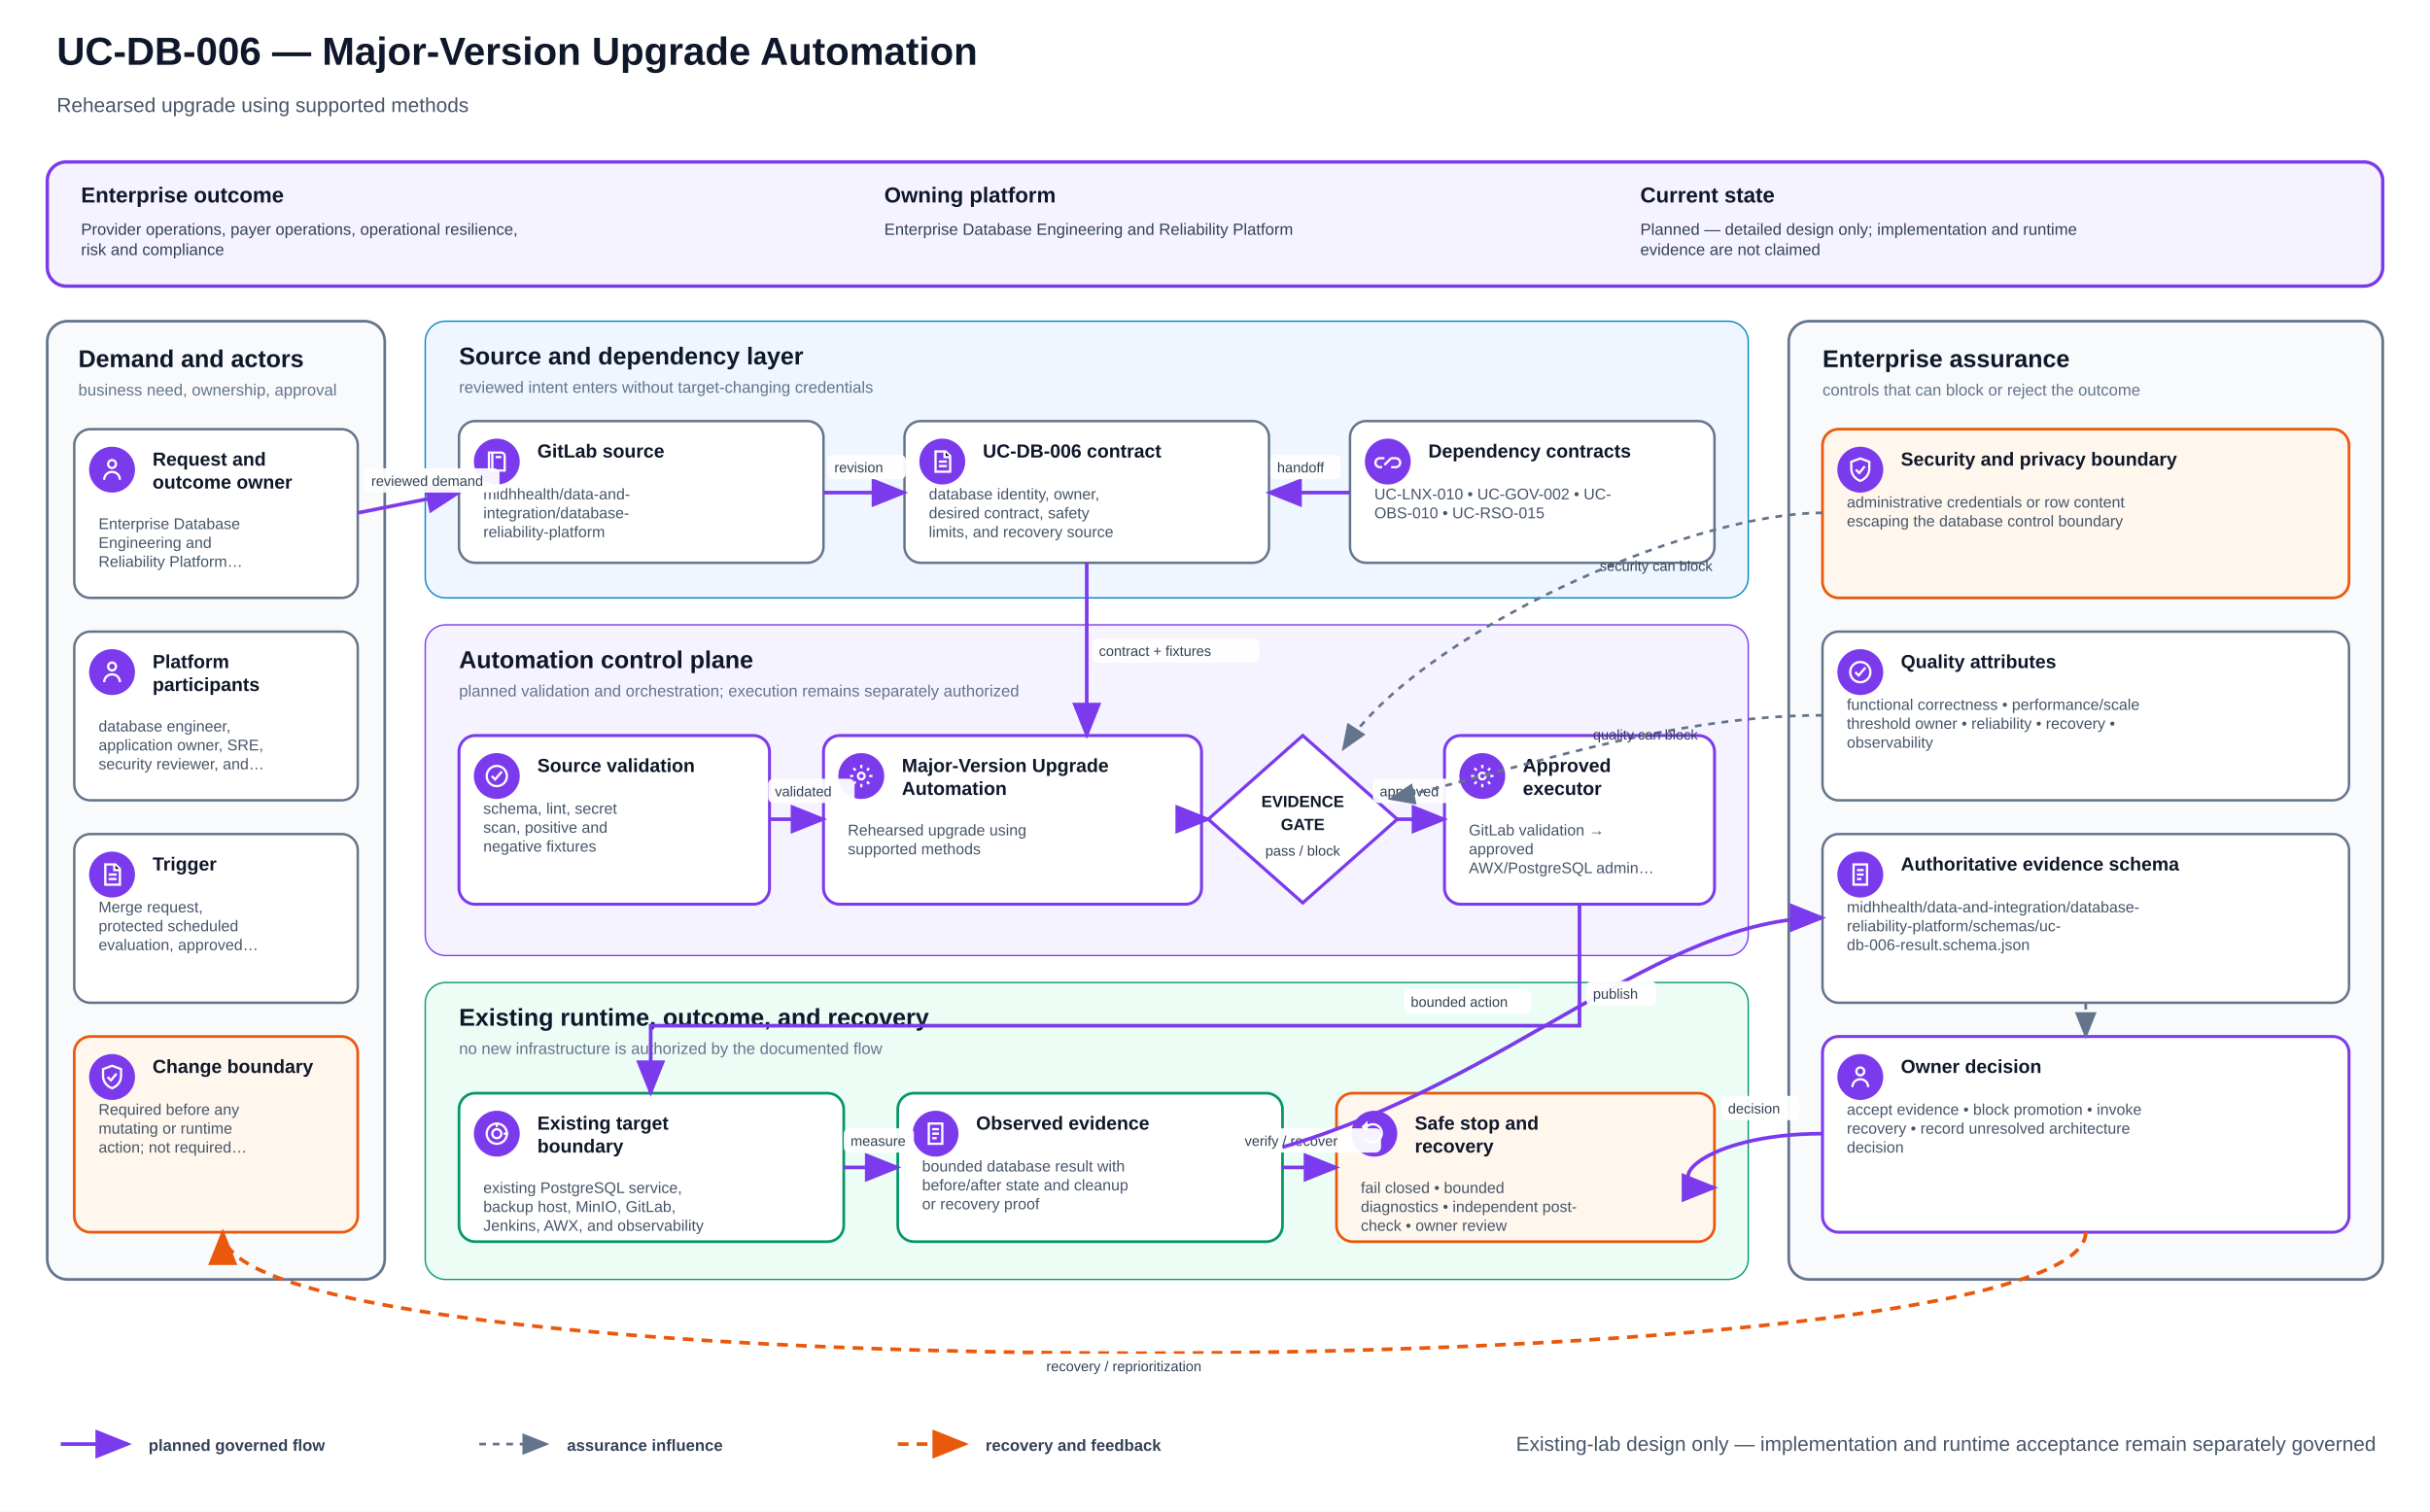
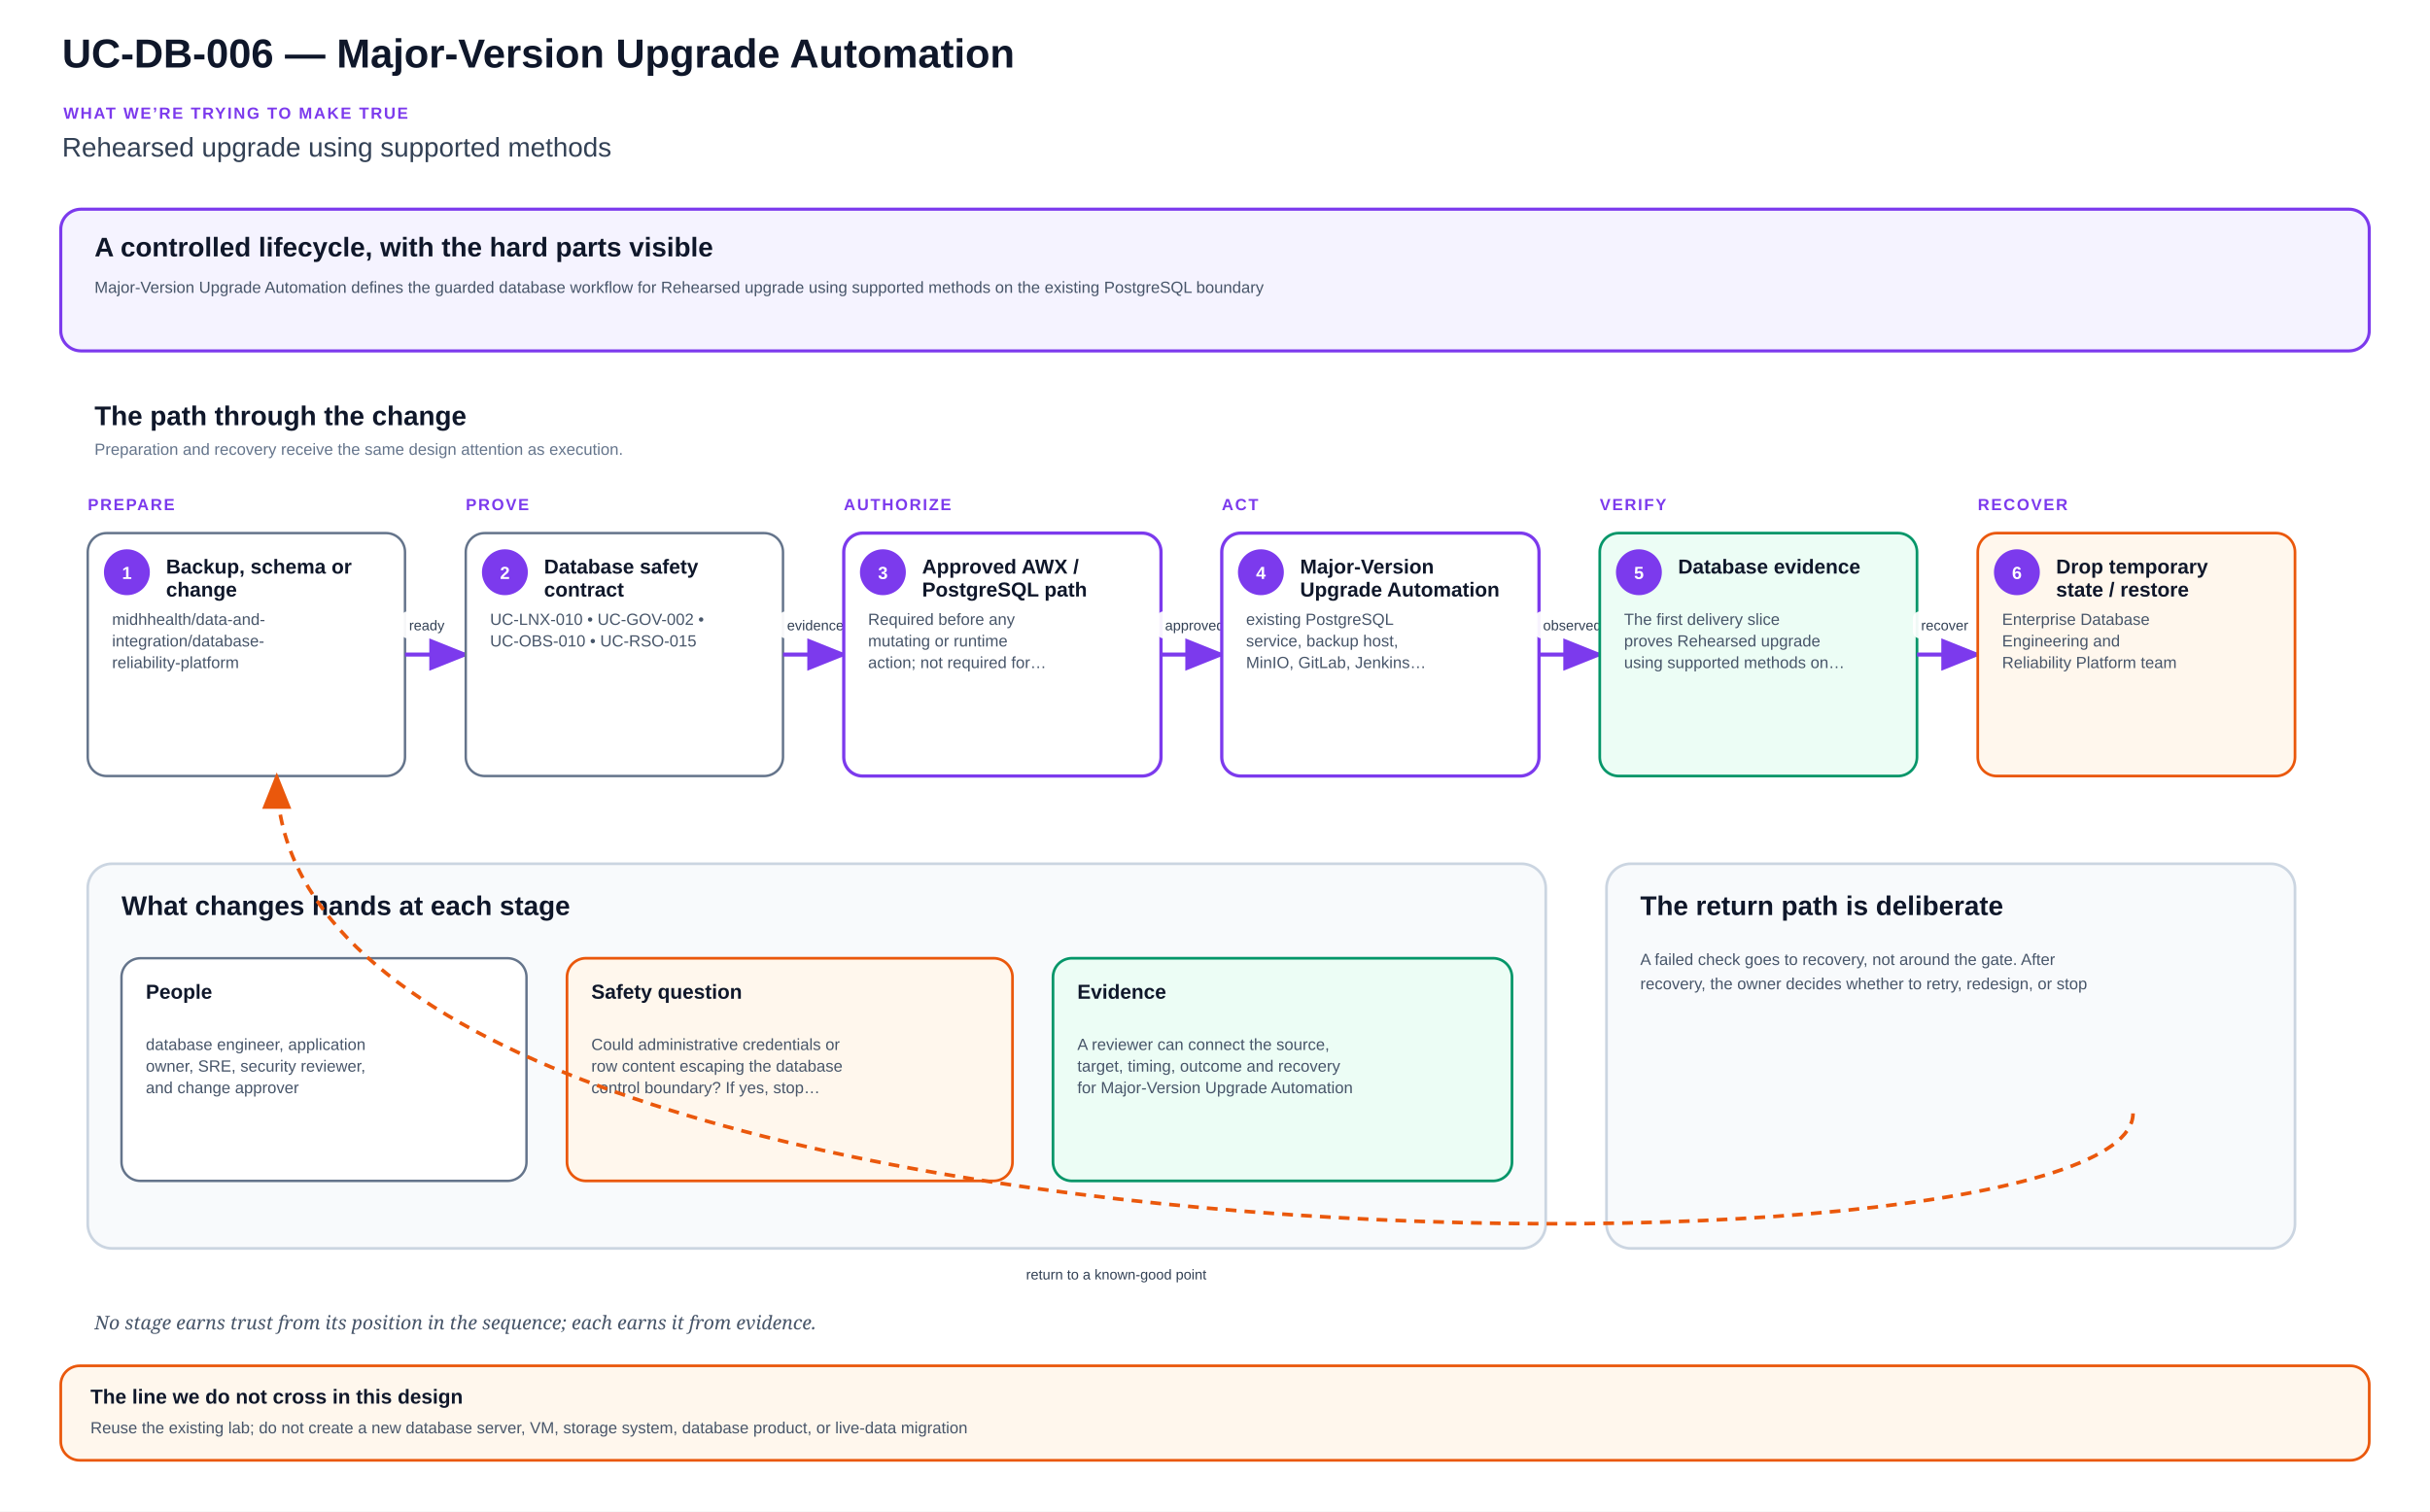
- <svg xmlns="http://www.w3.org/2000/svg" width="1800" height="1120" viewBox="0 0 1800 1120" role="img" aria-labelledby="title desc">
+ <svg xmlns="http://www.w3.org/2000/svg" width="1800" height="1120" viewBox="0 0 1800 1120" role="img" aria-labelledby="title desc" data-use-case="UC-DB-006" data-archetype="lifecycle">
  <defs>
    <style>
- .bg{fill:#fff}.context{fill:#f5f3ff;stroke:#7c3aed;stroke-width:2.5}.rail{fill:#f8fafc;stroke:#64748b;stroke-width:2}.layer{fill:#fff;stroke:#94a3b8;stroke-width:2}.sourceLayer{fill:#eff6ff;stroke:#0284c7}.controlLayer{fill:#f5f3ff;stroke:#7c3aed}.runtimeLayer{fill:#ecfdf5;stroke:#059669}.node{fill:#fff;stroke:#64748b;stroke-width:1.8}.controlNode{fill:#fff;stroke:#7c3aed;stroke-width:2.2}.runtimeNode{fill:#fff;stroke:#059669;stroke-width:2}.riskNode{fill:#fff7ed;stroke:#ea580c;stroke-width:2}.iconBadge{fill:#7c3aed}.mainTitle{font:700 29px Arial,sans-serif;fill:#0f172a}.subtitle{font:15px Arial,sans-serif;fill:#475569}.sectionTitle{font:700 18px Arial,sans-serif;fill:#0f172a}.sectionSub{font:12px Arial,sans-serif;fill:#64748b}.nodeTitle{font:700 14px Arial,sans-serif;fill:#0f172a}.nodeSub{font:11.5px Arial,sans-serif;fill:#475569}.contextTitle{font:700 16px Arial,sans-serif;fill:#0f172a}.contextText{font:12px Arial,sans-serif;fill:#334155}.edge{stroke:#7c3aed;stroke-width:2.7;fill:none;marker-end:url(#arrow)}.dashed{stroke:#ea580c;stroke-dasharray:8 6;marker-end:url(#orangeArrow)}.assuranceEdge{stroke:#64748b;stroke-width:2;stroke-dasharray:5 5;fill:none;marker-end:url(#grayArrow)}.labelBg{fill:#fff;opacity:.94}.edgeLabel{font:10.5px Arial,sans-serif;fill:#334155}.decision{fill:#fff;stroke:#7c3aed;stroke-width:2.4}.decisionText{font:700 12px Arial,sans-serif;fill:#0f172a}.legend{font:700 12px Arial,sans-serif;fill:#334155}
+ .bg{fill:#fff}.panel{fill:#f8fafc;stroke:#cbd5e1;stroke-width:2}.accentPanel{fill:#f5f3ff;stroke:#7c3aed;stroke-width:2.3}.card{fill:#fff;stroke:#64748b;stroke-width:1.8}.accentCard{fill:#fff;stroke:#7c3aed;stroke-width:2.4}.goodCard{fill:#ecfdf5;stroke:#059669;stroke-width:2}.warnCard{fill:#fff7ed;stroke:#ea580c;stroke-width:2}.darkCard{fill:#0f172a;stroke:#0f172a;stroke-width:2}.mainTitle{font:700 30px Arial,sans-serif;fill:#0f172a}.kicker{font:700 12px Arial,sans-serif;fill:#7c3aed;letter-spacing:1.2px}.quote{font:20px Arial,sans-serif;fill:#334155}.section{font:700 20px Arial,sans-serif;fill:#0f172a}.sectionSub{font:12px Arial,sans-serif;fill:#64748b}.cardTitle{font:700 15px Arial,sans-serif;fill:#0f172a}.body{font:12px Arial,sans-serif;fill:#475569}.inverseTitle{font:700 15px Arial,sans-serif;fill:#fff}.inverseBody{font:12px Arial,sans-serif;fill:#e2e8f0}.badge{fill:#7c3aed}.badgeText{font:700 13px Arial,sans-serif;fill:#fff}.arrow{stroke:#7c3aed;stroke-width:3;fill:none;marker-end:url(#arrow)}.thinArrow{stroke:#64748b;stroke-width:2;fill:none;marker-end:url(#grayArrow)}.feedback{stroke:#ea580c;stroke-width:2.7;stroke-dasharray:8 6;fill:none;marker-end:url(#orangeArrow)}.label{fill:#fff;opacity:.94}.edgeText{font:10.5px Arial,sans-serif;fill:#334155}.lane{fill:none;stroke:#94a3b8;stroke-width:1.8;stroke-dasharray:7 6}.decision{fill:#fff;stroke:#7c3aed;stroke-width:2.5}.small{font:11px Arial,sans-serif;fill:#64748b}.note{font:italic 14px Georgia,serif;fill:#475569}.hub{fill:#7c3aed;stroke:#7c3aed;stroke-width:2}.hubTitle{font:700 18px Arial,sans-serif;fill:#fff}.hubBody{font:12px Arial,sans-serif;fill:#fff}.zone{fill:#f5f3ff;stroke:#7c3aed;stroke-width:2}.nodeCircle{fill:#fff;stroke:#7c3aed;stroke-width:2.3}.nodeTitle{font:700 13px Arial,sans-serif;fill:#0f172a}.nodeBody{font:11px Arial,sans-serif;fill:#475569}
</style>
    <marker id="arrow" markerWidth="11" markerHeight="11" refX="9" refY="4" orient="auto">
-       <path d="M0,0 L0,8 L10,4 z" fill="#7c3aed" />
+       <path d="M0 0L0 8L10 4z" fill="#7c3aed" />
+     </marker>
+     <marker id="grayArrow" markerWidth="11" markerHeight="11" refX="9" refY="4" orient="auto">
+       <path d="M0 0L0 8L10 4z" fill="#64748b" />
    </marker>
    <marker id="orangeArrow" markerWidth="11" markerHeight="11" refX="9" refY="4" orient="auto">
-       <path d="M0,0 L0,8 L10,4 z" fill="#ea580c" />
+       <path d="M0 0L0 8L10 4z" fill="#ea580c" />
    </marker>
-     <marker id="grayArrow" markerWidth="11" markerHeight="11" refX="9" refY="4" orient="auto">
-       <path d="M0,0 L0,8 L10,4 z" fill="#64748b" />
-     </marker>
-     <symbol id="icon-person" viewBox="0 0 24 24">
-       <circle cx="12" cy="7" r="3.5" fill="none" stroke="#fff" stroke-width="2" />
-       <path d="M5 21c0-4 3-7 7-7s7 3 7 7" fill="none" stroke="#fff" stroke-width="2" />
-     </symbol>
-     <symbol id="icon-repo" viewBox="0 0 24 24">
-       <path d="M5 4h11a3 3 0 013 3v13H7a2 2 0 01-2-2V4z" fill="none" stroke="#fff" stroke-width="2" />
-       <path d="M8 4v16M11 8h5" stroke="#fff" stroke-width="2" />
-     </symbol>
-     <symbol id="icon-contract" viewBox="0 0 24 24">
-       <path d="M6 3h9l4 4v14H6z" fill="none" stroke="#fff" stroke-width="2" />
-       <path d="M14 3v5h5M9 12h7M9 16h7" stroke="#fff" stroke-width="2" />
-     </symbol>
-     <symbol id="icon-link" viewBox="0 0 24 24">
-       <path d="M9 15l6-6M7 17H5a4 4 0 010-8h4M15 9h4a4 4 0 010 8h-4" fill="none" stroke="#fff" stroke-width="2" />
-     </symbol>
-     <symbol id="icon-check" viewBox="0 0 24 24">
-       <circle cx="12" cy="12" r="9" fill="none" stroke="#fff" stroke-width="2" />
-       <path d="M7.5 12l3 3 6-7" fill="none" stroke="#fff" stroke-width="2" />
-     </symbol>
-     <symbol id="icon-gear" viewBox="0 0 24 24">
-       <circle cx="12" cy="12" r="3" fill="none" stroke="#fff" stroke-width="2" />
-       <path d="M12 2v3M12 19v3M2 12h3M19 12h3M5 5l2 2M17 17l2 2M19 5l-2 2M7 17l-2 2" stroke="#fff" stroke-width="2" />
-     </symbol>
-     <symbol id="icon-target" viewBox="0 0 24 24">
-       <circle cx="12" cy="12" r="9" fill="none" stroke="#fff" stroke-width="2" />
-       <circle cx="12" cy="12" r="4" fill="none" stroke="#fff" stroke-width="2" />
-       <path d="M12 2v4M22 12h-4" stroke="#fff" stroke-width="2" />
-     </symbol>
-     <symbol id="icon-evidence" viewBox="0 0 24 24">
-       <path d="M6 3h12v18H6z" fill="none" stroke="#fff" stroke-width="2" />
-       <path d="M9 8h6M9 12h6M9 16h4" stroke="#fff" stroke-width="2" />
-     </symbol>
-     <symbol id="icon-shield" viewBox="0 0 24 24">
-       <path d="M12 2l8 3v6c0 5-3 9-8 11-5-2-8-6-8-11V5z" fill="none" stroke="#fff" stroke-width="2" />
-       <path d="M8 12l3 3 5-6" fill="none" stroke="#fff" stroke-width="2" />
-     </symbol>
-     <symbol id="icon-recovery" viewBox="0 0 24 24">
-       <path d="M5 8V3l-3 3 3 3M5 6a8 8 0 11-1 10" fill="none" stroke="#fff" stroke-width="2" />
-     </symbol>
  </defs>
  <rect class="bg" width="1800" height="1120" />
-   <text class="mainTitle" x="42" y="48">
-     <tspan x="42" dy="0">UC-DB-006 — Major-Version Upgrade Automation</tspan>
+   <text class="mainTitle" x="46" y="50">
+     <tspan x="46" dy="0">UC-DB-006 — Major-Version Upgrade Automation</tspan>
  </text>
-   <text class="subtitle" x="42" y="83" text-anchor="start">
-     <tspan x="42" dy="0">Rehearsed upgrade using supported methods</tspan>
+   <text class="kicker" x="47" y="88">WHAT WE’RE TRYING TO MAKE TRUE</text>
+   <text class="quote" x="46" y="116" text-anchor="start">
+     <tspan x="46" dy="0">Rehearsed upgrade using supported methods</tspan>
  </text>
-   <rect class="context" x="35" y="120" width="1730" height="92" rx="14" />
-   <text class="contextTitle" x="60" y="150">Enterprise outcome</text>
-   <text class="contextText" x="60" y="174" text-anchor="start">
-     <tspan x="60" dy="0">Provider operations, payer operations, operational resilience,</tspan>
-     <tspan x="60" dy="15">risk and compliance</tspan>
+   <rect class="accentPanel" x="45" y="155" width="1710" height="105" rx="15" />
+   <text class="section" x="70" y="190">A controlled lifecycle, with the hard parts visible</text>
+   <text class="body" x="70" y="217" text-anchor="start">
+     <tspan x="70" dy="0">Major-Version Upgrade Automation defines the guarded database workflow for Rehearsed upgrade using supported methods on the existing PostgreSQL boundary</tspan>
  </text>
-   <text class="contextTitle" x="655" y="150">Owning platform</text>
-   <text class="contextText" x="655" y="174" text-anchor="start">
-     <tspan x="655" dy="0">Enterprise Database Engineering and Reliability Platform</tspan>
+   <text class="section" x="70" y="315">The path through the change</text>
+   <text class="sectionSub" x="70" y="337">Preparation and recovery receive the same design attention as execution.</text>
+   <text class="kicker" x="65" y="378">PREPARE</text>
+   <rect class="card" x="65" y="395" width="235" height="180" rx="14" />
+   <circle class="badge" cx="94" cy="424" r="17" />
+   <text class="badgeText" x="94" y="429" text-anchor="middle">1</text>
+   <text class="cardTitle" x="123" y="425" text-anchor="start">
+     <tspan x="123" dy="0">Backup, schema or</tspan>
+     <tspan x="123" dy="17">change</tspan>
  </text>
-   <text class="contextTitle" x="1215" y="150">Current state</text>
-   <text class="contextText" x="1215" y="174" text-anchor="start">
-     <tspan x="1215" dy="0">Planned — detailed design only; implementation and runtime</tspan>
-     <tspan x="1215" dy="15">evidence are not claimed</tspan>
+   <text class="body" x="83" y="463" text-anchor="start">
+     <tspan x="83" dy="0">midhhealth/data-and-</tspan>
+     <tspan x="83" dy="16">integration/database-</tspan>
+     <tspan x="83" dy="16">reliability-platform</tspan>
  </text>
-   <rect class="rail" x="35" y="238" width="250" height="710" rx="15" />
-   <text class="sectionTitle" x="58" y="272">Demand and actors</text>
-   <text class="sectionSub" x="58" y="293">business need, ownership, approval</text>
-   <rect class="node" x="55" y="318" width="210" height="125" rx="12" />
-   <circle class="iconBadge" cx="83" cy="348" r="17" />
-   <use href="#icon-person" x="73" y="338" width="20" height="20" />
-   <text class="nodeTitle" x="113" y="345">
-     <tspan x="113" dy="0">Request and</tspan>
-     <tspan x="113" dy="17">outcome owner</tspan>
+   <path class="arrow" d="M300 485 L345 485" />
+   <rect class="label" x="297" y="453" width="52" height="20" rx="5" />
+   <text class="edgeText" x="303" y="467">ready</text>
+   <text class="kicker" x="345" y="378">PROVE</text>
+   <rect class="card" x="345" y="395" width="235" height="180" rx="14" />
+   <circle class="badge" cx="374" cy="424" r="17" />
+   <text class="badgeText" x="374" y="429" text-anchor="middle">2</text>
+   <text class="cardTitle" x="403" y="425" text-anchor="start">
+     <tspan x="403" dy="0">Database safety</tspan>
+     <tspan x="403" dy="17">contract</tspan>
  </text>
-   <text class="nodeSub" x="73" y="392" text-anchor="start">
-     <tspan x="73" dy="0">Enterprise Database</tspan>
-     <tspan x="73" dy="14">Engineering and</tspan>
-     <tspan x="73" dy="14">Reliability Platform…</tspan>
+   <text class="body" x="363" y="463" text-anchor="start">
+     <tspan x="363" dy="0">UC-LNX-010 • UC-GOV-002 •</tspan>
+     <tspan x="363" dy="16">UC-OBS-010 • UC-RSO-015</tspan>
  </text>
-   <rect class="node" x="55" y="468" width="210" height="125" rx="12" />
-   <circle class="iconBadge" cx="83" cy="498" r="17" />
-   <use href="#icon-person" x="73" y="488" width="20" height="20" />
-   <text class="nodeTitle" x="113" y="495">
-     <tspan x="113" dy="0">Platform</tspan>
-     <tspan x="113" dy="17">participants</tspan>
+   <path class="arrow" d="M580 485 L625 485" />
+   <rect class="label" x="577" y="453" width="60" height="20" rx="5" />
+   <text class="edgeText" x="583" y="467">evidence</text>
+   <text class="kicker" x="625" y="378">AUTHORIZE</text>
+   <rect class="accentCard" x="625" y="395" width="235" height="180" rx="14" />
+   <circle class="badge" cx="654" cy="424" r="17" />
+   <text class="badgeText" x="654" y="429" text-anchor="middle">3</text>
+   <text class="cardTitle" x="683" y="425" text-anchor="start">
+     <tspan x="683" dy="0">Approved AWX /</tspan>
+     <tspan x="683" dy="17">PostgreSQL path</tspan>
  </text>
-   <text class="nodeSub" x="73" y="542" text-anchor="start">
-     <tspan x="73" dy="0">database engineer,</tspan>
-     <tspan x="73" dy="14">application owner, SRE,</tspan>
-     <tspan x="73" dy="14">security reviewer, and…</tspan>
+   <text class="body" x="643" y="463" text-anchor="start">
+     <tspan x="643" dy="0">Required before any</tspan>
+     <tspan x="643" dy="16">mutating or runtime</tspan>
+     <tspan x="643" dy="16">action; not required for…</tspan>
  </text>
-   <rect class="node" x="55" y="618" width="210" height="125" rx="12" />
-   <circle class="iconBadge" cx="83" cy="648" r="17" />
-   <use href="#icon-contract" x="73" y="638" width="20" height="20" />
-   <text class="nodeTitle" x="113" y="645">
-     <tspan x="113" dy="0">Trigger</tspan>
+   <path class="arrow" d="M860 485 L905 485" />
+   <rect class="label" x="857" y="453" width="60" height="20" rx="5" />
+   <text class="edgeText" x="863" y="467">approved</text>
+   <text class="kicker" x="905" y="378">ACT</text>
+   <rect class="accentCard" x="905" y="395" width="235" height="180" rx="14" />
+   <circle class="badge" cx="934" cy="424" r="17" />
+   <text class="badgeText" x="934" y="429" text-anchor="middle">4</text>
+   <text class="cardTitle" x="963" y="425" text-anchor="start">
+     <tspan x="963" dy="0">Major-Version</tspan>
+     <tspan x="963" dy="17">Upgrade Automation</tspan>
  </text>
-   <text class="nodeSub" x="73" y="676" text-anchor="start">
-     <tspan x="73" dy="0">Merge request,</tspan>
-     <tspan x="73" dy="14">protected scheduled</tspan>
-     <tspan x="73" dy="14">evaluation, approved…</tspan>
+   <text class="body" x="923" y="463" text-anchor="start">
+     <tspan x="923" dy="0">existing PostgreSQL</tspan>
+     <tspan x="923" dy="16">service, backup host,</tspan>
+     <tspan x="923" dy="16">MinIO, GitLab, Jenkins…</tspan>
  </text>
-   <rect class="riskNode" x="55" y="768" width="210" height="145" rx="12" />
-   <circle class="iconBadge" cx="83" cy="798" r="17" />
-   <use href="#icon-shield" x="73" y="788" width="20" height="20" />
-   <text class="nodeTitle" x="113" y="795">
-     <tspan x="113" dy="0">Change boundary</tspan>
+   <path class="arrow" d="M1140 485 L1185 485" />
+   <rect class="label" x="1137" y="453" width="60" height="20" rx="5" />
+   <text class="edgeText" x="1143" y="467">observed</text>
+   <text class="kicker" x="1185" y="378">VERIFY</text>
+   <rect class="goodCard" x="1185" y="395" width="235" height="180" rx="14" />
+   <circle class="badge" cx="1214" cy="424" r="17" />
+   <text class="badgeText" x="1214" y="429" text-anchor="middle">5</text>
+   <text class="cardTitle" x="1243" y="425" text-anchor="start">
+     <tspan x="1243" dy="0">Database evidence</tspan>
  </text>
-   <text class="nodeSub" x="73" y="826" text-anchor="start">
-     <tspan x="73" dy="0">Required before any</tspan>
-     <tspan x="73" dy="14">mutating or runtime</tspan>
-     <tspan x="73" dy="14">action; not required…</tspan>
+   <text class="body" x="1203" y="463" text-anchor="start">
+     <tspan x="1203" dy="0">The first delivery slice</tspan>
+     <tspan x="1203" dy="16">proves Rehearsed upgrade</tspan>
+     <tspan x="1203" dy="16">using supported methods on…</tspan>
  </text>
-   <rect class="sourceLayer" x="315" y="238" width="980" height="205" rx="15" />
-   <text class="sectionTitle" x="340" y="270">Source and dependency layer</text>
-   <text class="sectionSub" x="340" y="291">reviewed intent enters without target-changing credentials</text>
-   <rect class="node" x="340" y="312" width="270" height="105" rx="12" />
-   <circle class="iconBadge" cx="368" cy="342" r="17" />
-   <use href="#icon-repo" x="358" y="332" width="20" height="20" />
-   <text class="nodeTitle" x="398" y="339">
-     <tspan x="398" dy="0">GitLab source</tspan>
+   <path class="arrow" d="M1420 485 L1465 485" />
+   <rect class="label" x="1417" y="453" width="54" height="20" rx="5" />
+   <text class="edgeText" x="1423" y="467">recover</text>
+   <text class="kicker" x="1465" y="378">RECOVER</text>
+   <rect class="warnCard" x="1465" y="395" width="235" height="180" rx="14" />
+   <circle class="badge" cx="1494" cy="424" r="17" />
+   <text class="badgeText" x="1494" y="429" text-anchor="middle">6</text>
+   <text class="cardTitle" x="1523" y="425" text-anchor="start">
+     <tspan x="1523" dy="0">Drop temporary</tspan>
+     <tspan x="1523" dy="17">state / restore</tspan>
  </text>
-   <text class="nodeSub" x="358" y="370" text-anchor="start">
-     <tspan x="358" dy="0">midhhealth/data-and-</tspan>
-     <tspan x="358" dy="14">integration/database-</tspan>
-     <tspan x="358" dy="14">reliability-platform</tspan>
+   <text class="body" x="1483" y="463" text-anchor="start">
+     <tspan x="1483" dy="0">Enterprise Database</tspan>
+     <tspan x="1483" dy="16">Engineering and</tspan>
+     <tspan x="1483" dy="16">Reliability Platform team</tspan>
  </text>
-   <rect class="node" x="670" y="312" width="270" height="105" rx="12" />
-   <circle class="iconBadge" cx="698" cy="342" r="17" />
-   <use href="#icon-contract" x="688" y="332" width="20" height="20" />
-   <text class="nodeTitle" x="728" y="339">
-     <tspan x="728" dy="0">UC-DB-006 contract</tspan>
+   <rect class="panel" x="65" y="640" width="1080" height="285" rx="18" />
+   <text class="section" x="90" y="678">What changes hands at each stage</text>
+   <rect class="card" x="90" y="710" width="300" height="165" rx="14" />
+   <text class="cardTitle" x="108" y="740" text-anchor="start">
+     <tspan x="108" dy="0">People</tspan>
  </text>
-   <text class="nodeSub" x="688" y="370" text-anchor="start">
-     <tspan x="688" dy="0">database identity, owner,</tspan>
-     <tspan x="688" dy="14">desired contract, safety</tspan>
-     <tspan x="688" dy="14">limits, and recovery source</tspan>
+   <text class="body" x="108" y="778" text-anchor="start">
+     <tspan x="108" dy="0">database engineer, application</tspan>
+     <tspan x="108" dy="16">owner, SRE, security reviewer,</tspan>
+     <tspan x="108" dy="16">and change approver</tspan>
  </text>
-   <rect class="node" x="1000" y="312" width="270" height="105" rx="12" />
-   <circle class="iconBadge" cx="1028" cy="342" r="17" />
-   <use href="#icon-link" x="1018" y="332" width="20" height="20" />
-   <text class="nodeTitle" x="1058" y="339">
-     <tspan x="1058" dy="0">Dependency contracts</tspan>
+   <rect class="warnCard" x="420" y="710" width="330" height="165" rx="14" />
+   <text class="cardTitle" x="438" y="740" text-anchor="start">
+     <tspan x="438" dy="0">Safety question</tspan>
  </text>
-   <text class="nodeSub" x="1018" y="370" text-anchor="start">
-     <tspan x="1018" dy="0">UC-LNX-010 • UC-GOV-002 • UC-</tspan>
-     <tspan x="1018" dy="14">OBS-010 • UC-RSO-015</tspan>
+   <text class="body" x="438" y="778" text-anchor="start">
+     <tspan x="438" dy="0">Could administrative credentials or</tspan>
+     <tspan x="438" dy="16">row content escaping the database</tspan>
+     <tspan x="438" dy="16">control boundary? If yes, stop…</tspan>
  </text>
-   <rect class="controlLayer" x="315" y="463" width="980" height="245" rx="15" />
-   <text class="sectionTitle" x="340" y="495">Automation control plane</text>
-   <text class="sectionSub" x="340" y="516">planned validation and orchestration; execution remains separately authorized</text>
-   <rect class="controlNode" x="340" y="545" width="230" height="125" rx="12" />
-   <circle class="iconBadge" cx="368" cy="575" r="17" />
-   <use href="#icon-check" x="358" y="565" width="20" height="20" />
-   <text class="nodeTitle" x="398" y="572">
-     <tspan x="398" dy="0">Source validation</tspan>
+   <rect class="goodCard" x="780" y="710" width="340" height="165" rx="14" />
+   <text class="cardTitle" x="798" y="740" text-anchor="start">
+     <tspan x="798" dy="0">Evidence</tspan>
  </text>
-   <text class="nodeSub" x="358" y="603" text-anchor="start">
-     <tspan x="358" dy="0">schema, lint, secret</tspan>
-     <tspan x="358" dy="14">scan, positive and</tspan>
-     <tspan x="358" dy="14">negative fixtures</tspan>
+   <text class="body" x="798" y="778" text-anchor="start">
+     <tspan x="798" dy="0">A reviewer can connect the source,</tspan>
+     <tspan x="798" dy="16">target, timing, outcome and recovery</tspan>
+     <tspan x="798" dy="16">for Major-Version Upgrade Automation</tspan>
  </text>
-   <rect class="controlNode" x="610" y="545" width="280" height="125" rx="12" />
-   <circle class="iconBadge" cx="638" cy="575" r="17" />
-   <use href="#icon-gear" x="628" y="565" width="20" height="20" />
-   <text class="nodeTitle" x="668" y="572">
-     <tspan x="668" dy="0">Major-Version Upgrade</tspan>
-     <tspan x="668" dy="17">Automation</tspan>
+   <rect class="panel" x="1190" y="640" width="510" height="285" rx="18" />
+   <text class="section" x="1215" y="678">The return path is deliberate</text>
+   <text class="body" x="1215" y="715" text-anchor="start">
+     <tspan x="1215" dy="0">A failed check goes to recovery, not around the gate. After</tspan>
+     <tspan x="1215" dy="18">recovery, the owner decides whether to retry, redesign, or stop</tspan>
  </text>
-   <text class="nodeSub" x="628" y="619" text-anchor="start">
-     <tspan x="628" dy="0">Rehearsed upgrade using</tspan>
-     <tspan x="628" dy="14">supported methods</tspan>
+   <path class="feedback" d="M1580 825 C1580 960 205 960 205 575" />
+   <rect class="label" x="754" y="934" width="180" height="20" rx="5" />
+   <text class="edgeText" x="760" y="948">return to a known-good point</text>
+   <text class="note" x="70" y="985">No stage earns trust from its position in the sequence; each earns it from evidence.</text>
+   <rect class="warnCard" x="45" y="1012" width="1710" height="70" rx="14" />
+   <text class="cardTitle" x="67" y="1040">The line we do not cross in this design</text>
+   <text class="body" x="67" y="1062" text-anchor="start">
+     <tspan x="67" dy="0">Reuse the existing lab; do not create a new database server, VM, storage system, database product, or live-data migration</tspan>
  </text>
-   <polygon class="decision" points="965,545 1035,607 965,669 895,607" />
-   <text class="decisionText" x="965" y="598" text-anchor="middle">EVIDENCE</text>
-   <text class="decisionText" x="965" y="615" text-anchor="middle">GATE</text>
-   <text class="edgeLabel" x="965" y="634" text-anchor="middle">pass / block</text>
-   <rect class="controlNode" x="1070" y="545" width="200" height="125" rx="12" />
-   <circle class="iconBadge" cx="1098" cy="575" r="17" />
-   <use href="#icon-gear" x="1088" y="565" width="20" height="20" />
-   <text class="nodeTitle" x="1128" y="572">
-     <tspan x="1128" dy="0">Approved</tspan>
-     <tspan x="1128" dy="17">executor</tspan>
-   </text>
-   <text class="nodeSub" x="1088" y="619" text-anchor="start">
-     <tspan x="1088" dy="0">GitLab validation →</tspan>
-     <tspan x="1088" dy="14">approved</tspan>
-     <tspan x="1088" dy="14">AWX/PostgreSQL admin…</tspan>
-   </text>
-   <rect class="runtimeLayer" x="315" y="728" width="980" height="220" rx="15" />
-   <text class="sectionTitle" x="340" y="760">Existing runtime, outcome, and recovery</text>
-   <text class="sectionSub" x="340" y="781">no new infrastructure is authorized by the documented flow</text>
-   <rect class="runtimeNode" x="340" y="810" width="285" height="110" rx="12" />
-   <circle class="iconBadge" cx="368" cy="840" r="17" />
-   <use href="#icon-target" x="358" y="830" width="20" height="20" />
-   <text class="nodeTitle" x="398" y="837">
-     <tspan x="398" dy="0">Existing target</tspan>
-     <tspan x="398" dy="17">boundary</tspan>
-   </text>
-   <text class="nodeSub" x="358" y="884" text-anchor="start">
-     <tspan x="358" dy="0">existing PostgreSQL service,</tspan>
-     <tspan x="358" dy="14">backup host, MinIO, GitLab,</tspan>
-     <tspan x="358" dy="14">Jenkins, AWX, and observability</tspan>
-   </text>
-   <rect class="runtimeNode" x="665" y="810" width="285" height="110" rx="12" />
-   <circle class="iconBadge" cx="693" cy="840" r="17" />
-   <use href="#icon-evidence" x="683" y="830" width="20" height="20" />
-   <text class="nodeTitle" x="723" y="837">
-     <tspan x="723" dy="0">Observed evidence</tspan>
-   </text>
-   <text class="nodeSub" x="683" y="868" text-anchor="start">
-     <tspan x="683" dy="0">bounded database result with</tspan>
-     <tspan x="683" dy="14">before/after state and cleanup</tspan>
-     <tspan x="683" dy="14">or recovery proof</tspan>
-   </text>
-   <rect class="riskNode" x="990" y="810" width="280" height="110" rx="12" />
-   <circle class="iconBadge" cx="1018" cy="840" r="17" />
-   <use href="#icon-recovery" x="1008" y="830" width="20" height="20" />
-   <text class="nodeTitle" x="1048" y="837">
-     <tspan x="1048" dy="0">Safe stop and</tspan>
-     <tspan x="1048" dy="17">recovery</tspan>
-   </text>
-   <text class="nodeSub" x="1008" y="884" text-anchor="start">
-     <tspan x="1008" dy="0">fail closed • bounded</tspan>
-     <tspan x="1008" dy="14">diagnostics • independent post-</tspan>
-     <tspan x="1008" dy="14">check • owner review</tspan>
-   </text>
-   <rect class="rail" x="1325" y="238" width="440" height="710" rx="15" />
-   <text class="sectionTitle" x="1350" y="272">Enterprise assurance</text>
-   <text class="sectionSub" x="1350" y="293">controls that can block or reject the outcome</text>
-   <rect class="riskNode" x="1350" y="318" width="390" height="125" rx="12" />
-   <circle class="iconBadge" cx="1378" cy="348" r="17" />
-   <use href="#icon-shield" x="1368" y="338" width="20" height="20" />
-   <text class="nodeTitle" x="1408" y="345">
-     <tspan x="1408" dy="0">Security and privacy boundary</tspan>
-   </text>
-   <text class="nodeSub" x="1368" y="376" text-anchor="start">
-     <tspan x="1368" dy="0">administrative credentials or row content</tspan>
-     <tspan x="1368" dy="14">escaping the database control boundary</tspan>
-   </text>
-   <rect class="node" x="1350" y="468" width="390" height="125" rx="12" />
-   <circle class="iconBadge" cx="1378" cy="498" r="17" />
-   <use href="#icon-check" x="1368" y="488" width="20" height="20" />
-   <text class="nodeTitle" x="1408" y="495">
-     <tspan x="1408" dy="0">Quality attributes</tspan>
-   </text>
-   <text class="nodeSub" x="1368" y="526" text-anchor="start">
-     <tspan x="1368" dy="0">functional correctness • performance/scale</tspan>
-     <tspan x="1368" dy="14">threshold owner • reliability • recovery •</tspan>
-     <tspan x="1368" dy="14">observability</tspan>
-   </text>
-   <rect class="node" x="1350" y="618" width="390" height="125" rx="12" />
-   <circle class="iconBadge" cx="1378" cy="648" r="17" />
-   <use href="#icon-evidence" x="1368" y="638" width="20" height="20" />
-   <text class="nodeTitle" x="1408" y="645">
-     <tspan x="1408" dy="0">Authoritative evidence schema</tspan>
-   </text>
-   <text class="nodeSub" x="1368" y="676" text-anchor="start">
-     <tspan x="1368" dy="0">midhhealth/data-and-integration/database-</tspan>
-     <tspan x="1368" dy="14">reliability-platform/schemas/uc-</tspan>
-     <tspan x="1368" dy="14">db-006-result.schema.json</tspan>
-   </text>
-   <rect class="controlNode" x="1350" y="768" width="390" height="145" rx="12" />
-   <circle class="iconBadge" cx="1378" cy="798" r="17" />
-   <use href="#icon-person" x="1368" y="788" width="20" height="20" />
-   <text class="nodeTitle" x="1408" y="795">
-     <tspan x="1408" dy="0">Owner decision</tspan>
-   </text>
-   <text class="nodeSub" x="1368" y="826" text-anchor="start">
-     <tspan x="1368" dy="0">accept evidence • block promotion • invoke</tspan>
-     <tspan x="1368" dy="14">recovery • record unresolved architecture</tspan>
-     <tspan x="1368" dy="14">decision</tspan>
-   </text>
-   <path class="edge" d="M265 380 L340 365" />
-   <rect class="labelBg" x="270" y="347" width="100" height="18" rx="4" />
-   <text class="edgeLabel" x="275" y="360">reviewed demand</text>
-   <path class="edge" d="M610 365 L670 365" />
-   <rect class="labelBg" x="613" y="337" width="58" height="18" rx="4" />
-   <text class="edgeLabel" x="618" y="350">revision</text>
-   <path class="edge" d="M1000 365 L940 365" />
-   <rect class="labelBg" x="941" y="337" width="52" height="18" rx="4" />
-   <text class="edgeLabel" x="946" y="350">handoff</text>
-   <path class="edge" d="M805 417 L805 545" />
-   <rect class="labelBg" x="809" y="473" width="124" height="18" rx="4" />
-   <text class="edgeLabel" x="814" y="486">contract + fixtures</text>
-   <path class="edge" d="M570 607 L610 607" />
-   <rect class="labelBg" x="569" y="577" width="64" height="18" rx="4" />
-   <text class="edgeLabel" x="574" y="590">validated</text>
-   <path class="edge" d="M890 607 L895 607" />
-   <path class="edge" d="M1035 607 L1070 607" />
-   <rect class="labelBg" x="1017" y="577" width="58" height="18" rx="4" />
-   <text class="edgeLabel" x="1022" y="590">approved</text>
-   <path class="edge" d="M1170 670 L1170 760 L482 760 L482 810" />
-   <rect class="labelBg" x="1040" y="733" width="94" height="18" rx="4" />
-   <text class="edgeLabel" x="1045" y="746">bounded action</text>
-   <path class="edge" d="M625 865 L665 865" />
-   <rect class="labelBg" x="625" y="836" width="52" height="18" rx="4" />
-   <text class="edgeLabel" x="630" y="849">measure</text>
-   <path class="edge" d="M950 865 L990 865" />
-   <rect class="labelBg" x="917" y="836" width="106" height="18" rx="4" />
-   <text class="edgeLabel" x="922" y="849">verify / recover</text>
-   <path class="assuranceEdge" d="M1350 380 C1250 380 1050 470 995 555" />
-   <text class="edgeLabel" x="1185" y="423">security can block</text>
-   <path class="assuranceEdge" d="M1350 530 C1230 530 1110 575 1030 592" />
-   <text class="edgeLabel" x="1180" y="548">quality can block</text>
-   <path class="edge" d="M950 850 C1120 800 1230 680 1350 680" />
-   <rect class="labelBg" x="1175" y="727" width="52" height="18" rx="4" />
-   <text class="edgeLabel" x="1180" y="740">publish</text>
-   <path class="assuranceEdge" d="M1545 743 L1545 768" />
-   <path class="edge" d="M1350 840 C1260 840 1225 880 1270 880" />
-   <rect class="labelBg" x="1275" y="812" width="58" height="18" rx="4" />
-   <text class="edgeLabel" x="1280" y="825">decision</text>
-   <path class="edge dashed" d="M1545 913 C1545 1030 165 1035 165 913" />
-   <rect class="labelBg" x="770" y="1003" width="172" height="18" rx="4" />
-   <text class="edgeLabel" x="775" y="1016">recovery / reprioritization</text>
-   <line x1="45" y1="1070" x2="95" y2="1070" class="edge" />
-   <text class="legend" x="110" y="1075">planned governed flow</text>
-   <line x1="355" y1="1070" x2="405" y2="1070" class="assuranceEdge" />
-   <text class="legend" x="420" y="1075">assurance influence</text>
-   <line x1="665" y1="1070" x2="715" y2="1070" class="edge dashed" />
-   <text class="legend" x="730" y="1075">recovery and feedback</text>
-   <text class="subtitle" x="1760" y="1075" text-anchor="end">Existing-lab design only — implementation and runtime acceptance remain separately governed</text>
</svg>
